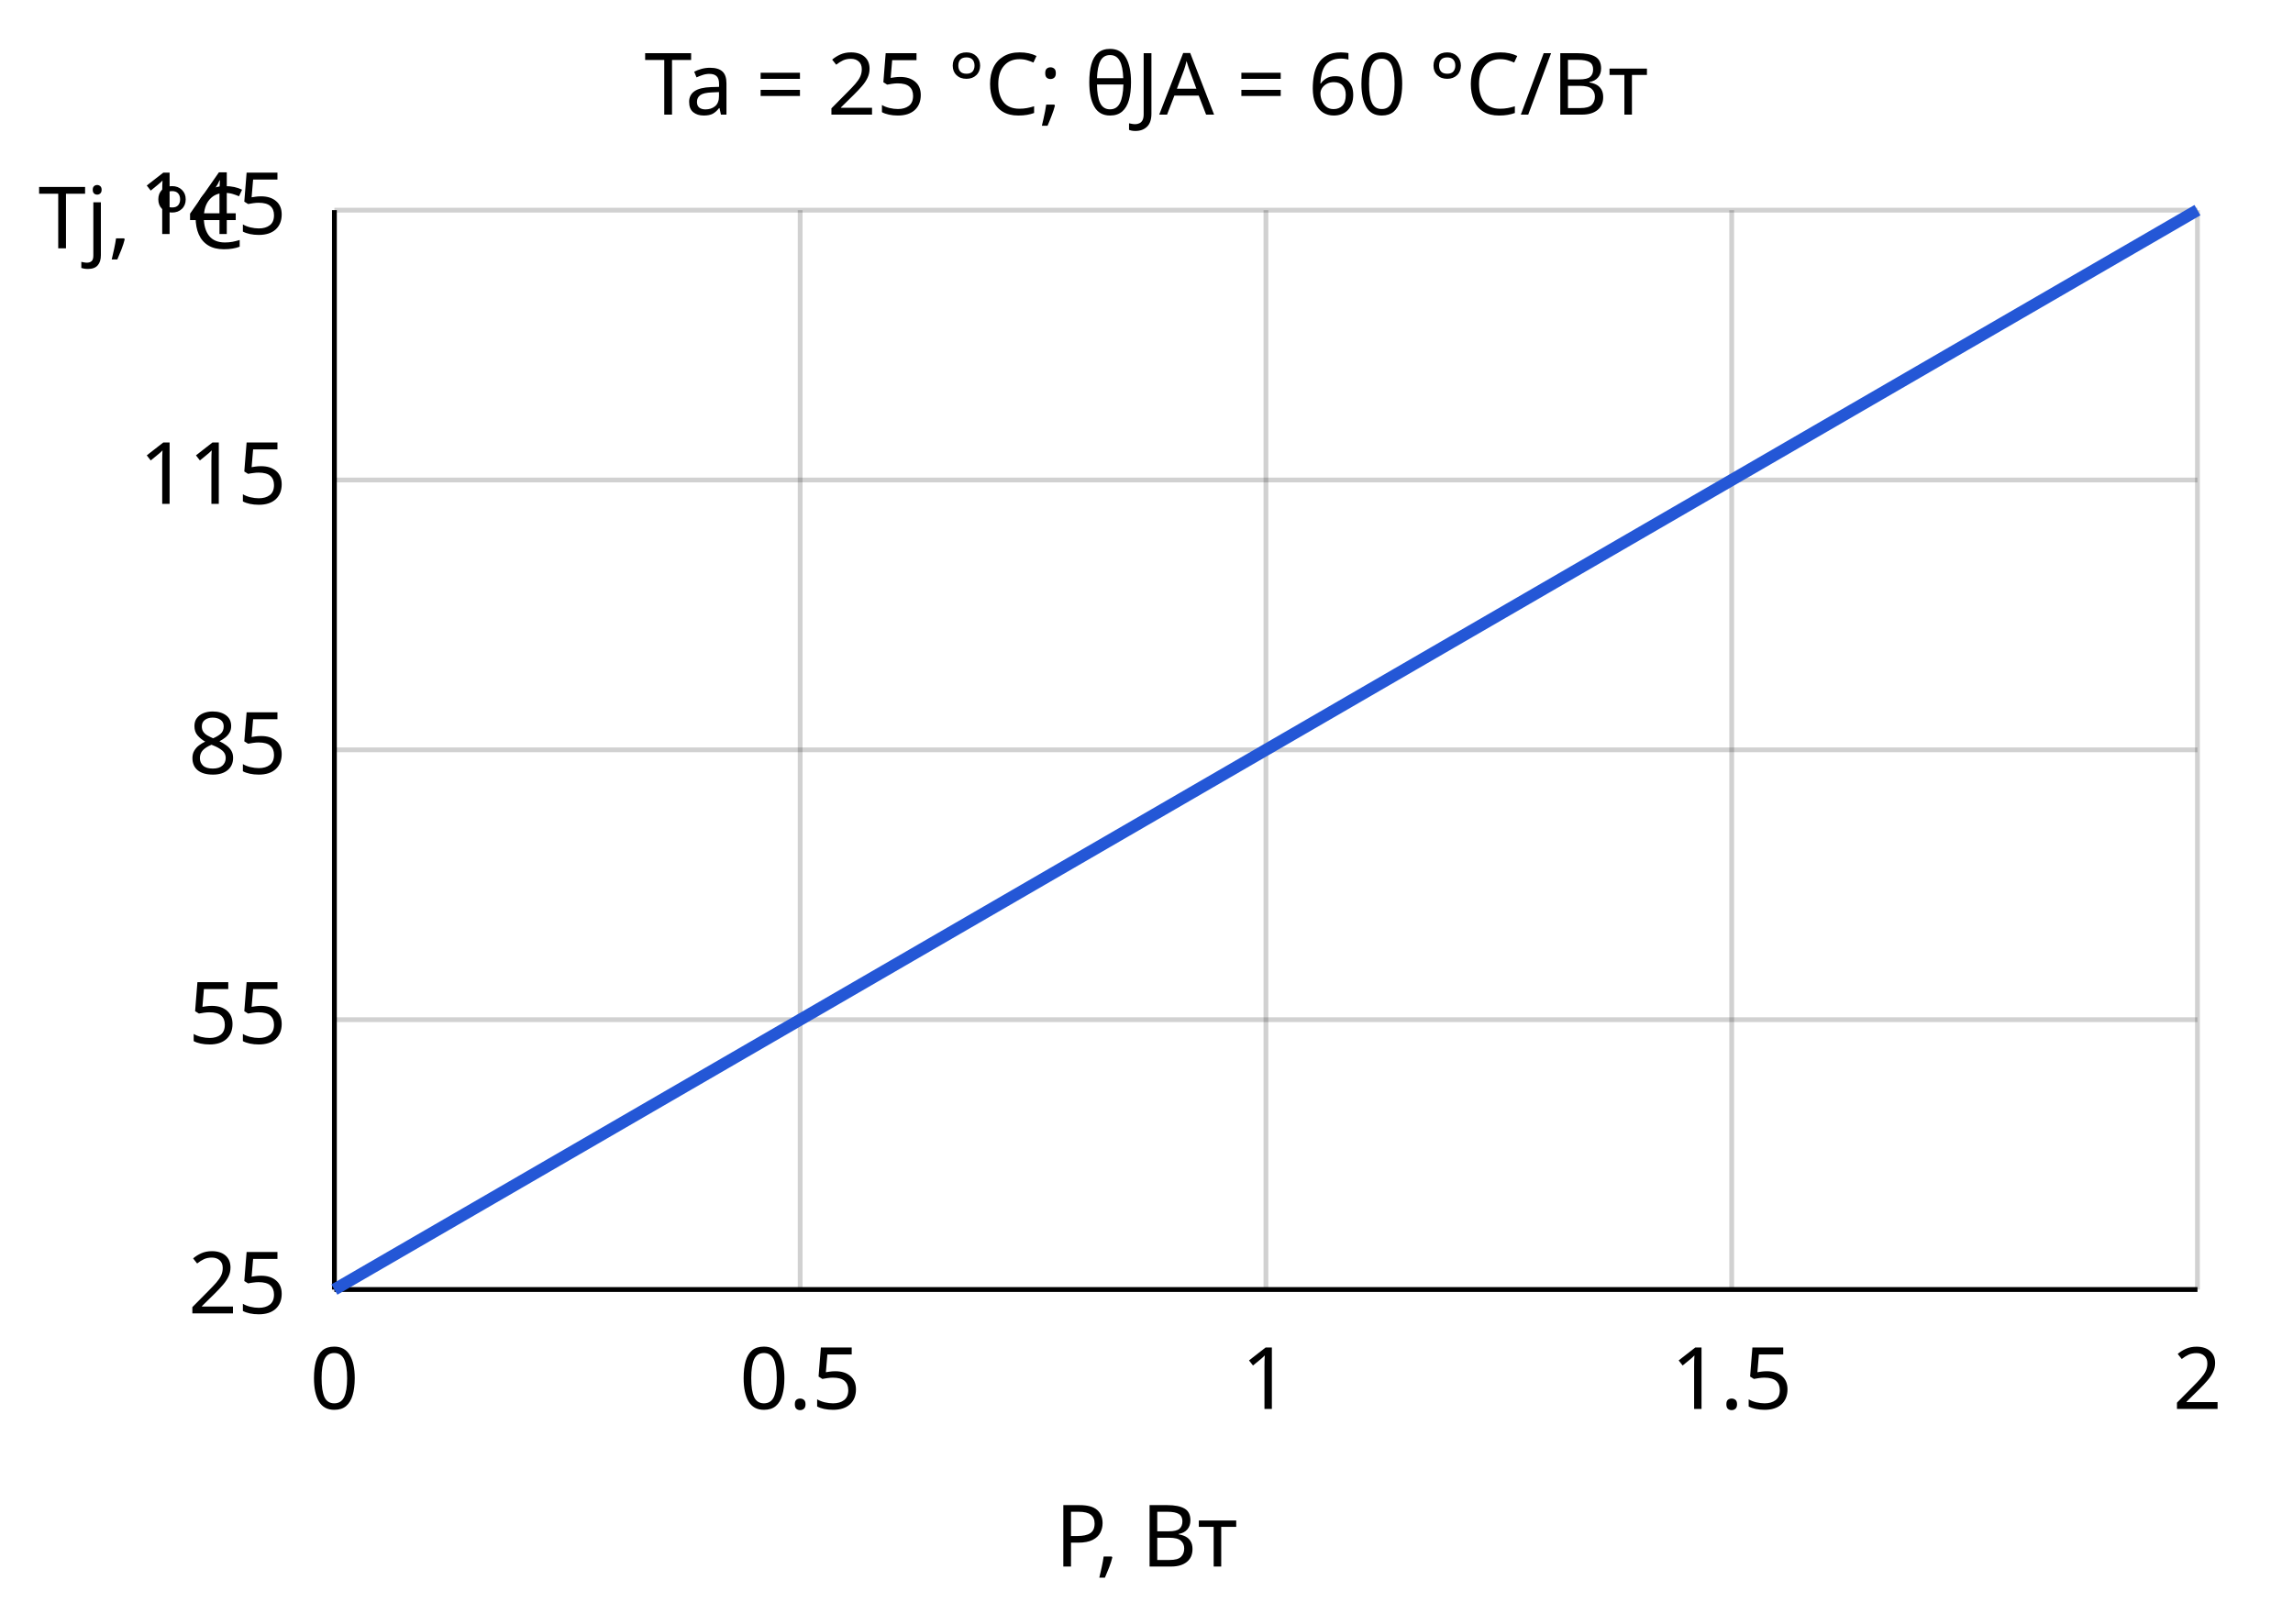
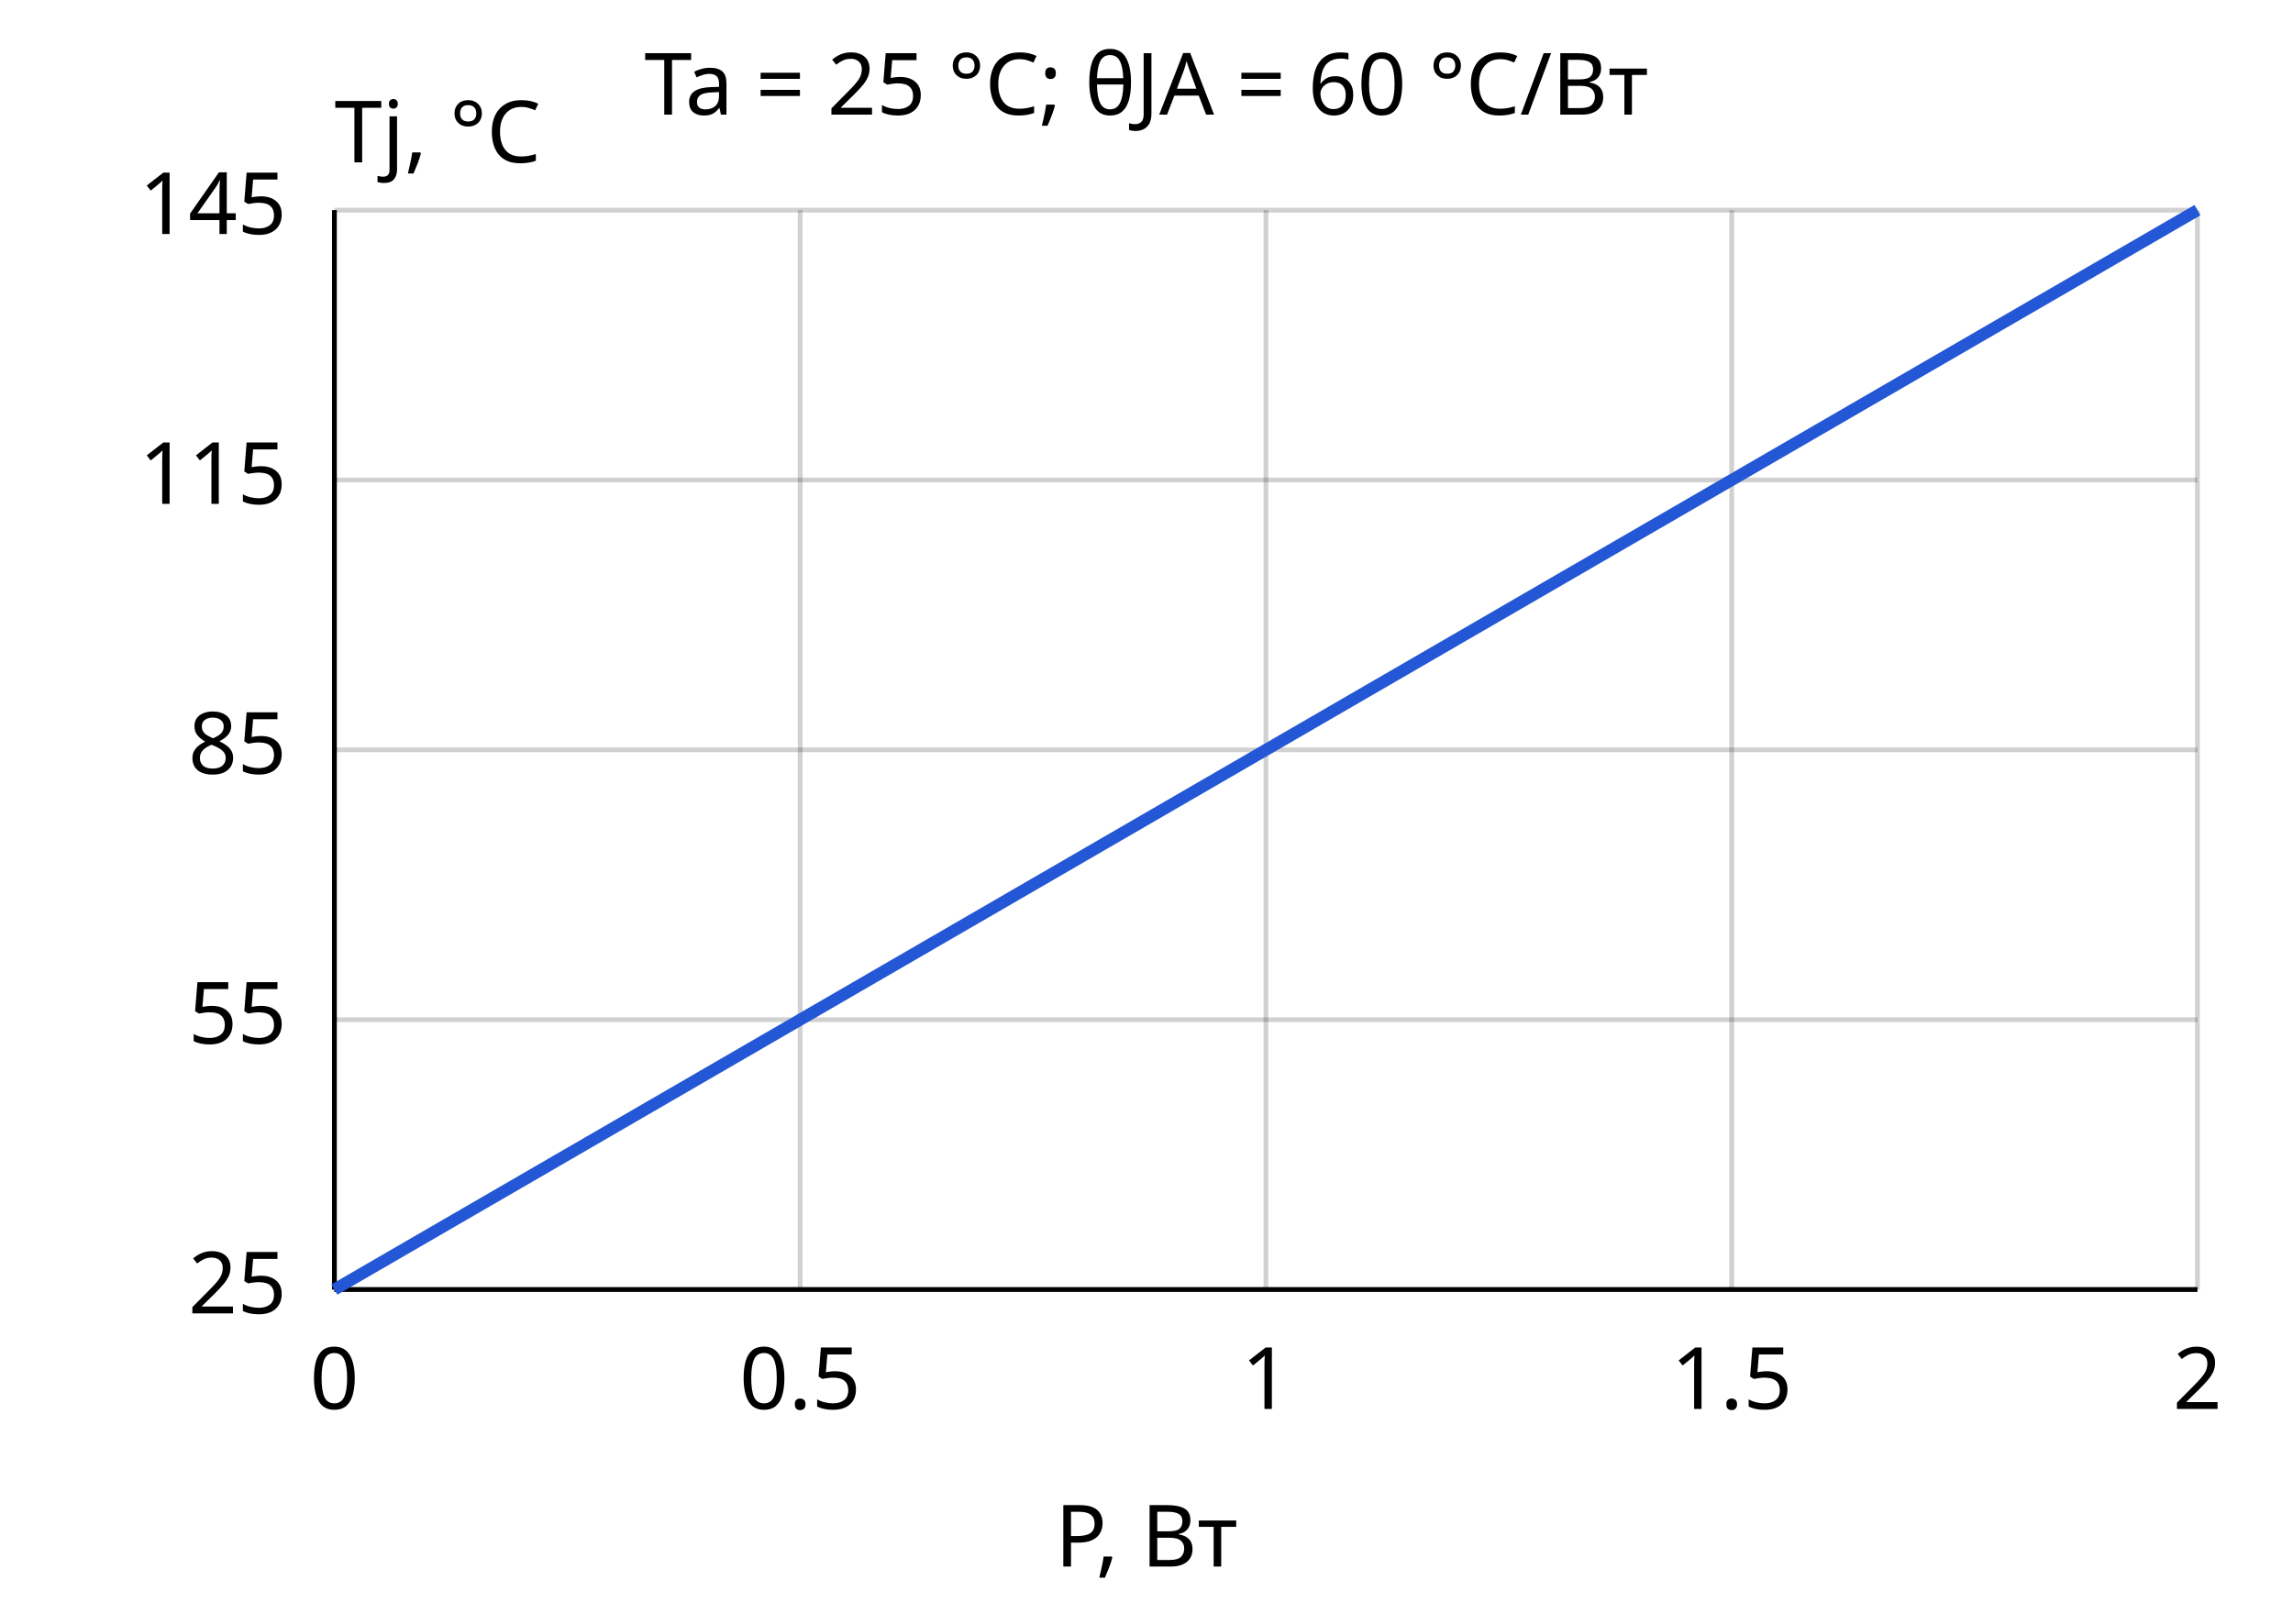
<svg xmlns="http://www.w3.org/2000/svg" viewBox="0 0 480 340" role="img">
  <defs>
    <marker id="arrow" viewBox="0 0 10 10" refX="8" refY="5" markerWidth="7" markerHeight="7" orient="auto-start-reverse">
      <path d="M0 0L10 5L0 10" fill="currentColor" />
    </marker>
  </defs>
  <g font-family="system-ui" font-size="18" fill="currentColor" stroke="none">
    <text x="240" y="24" text-anchor="middle">Ta = 25 °C; θJA = 60 °C/Вт</text>
    <text x="240" y="328" text-anchor="middle">P, Вт</text>
-     <text x="8" y="52">Tj, °C</text>
+     <text x="70" y="34">Tj, °C</text>
    <line x1="70" y1="44" x2="70" y2="270" stroke="currentColor" opacity=".18" />
    <line x1="70" y1="270" x2="460" y2="270" stroke="currentColor" opacity=".18" />
    <text x="70" y="295" text-anchor="middle">0</text>
    <text x="60" y="275" text-anchor="end">25</text>
    <line x1="167.5" y1="44" x2="167.5" y2="270" stroke="currentColor" opacity=".18" />
    <line x1="70" y1="213.5" x2="460" y2="213.5" stroke="currentColor" opacity=".18" />
    <text x="167.5" y="295" text-anchor="middle">0.5</text>
    <text x="60" y="218.5" text-anchor="end">55</text>
    <line x1="265" y1="44" x2="265" y2="270" stroke="currentColor" opacity=".18" />
    <line x1="70" y1="157" x2="460" y2="157" stroke="currentColor" opacity=".18" />
    <text x="265" y="295" text-anchor="middle">1</text>
    <text x="60" y="162" text-anchor="end">85</text>
    <line x1="362.5" y1="44" x2="362.5" y2="270" stroke="currentColor" opacity=".18" />
    <line x1="70" y1="100.5" x2="460" y2="100.5" stroke="currentColor" opacity=".18" />
    <text x="362.5" y="295" text-anchor="middle">1.5</text>
    <text x="60" y="105.5" text-anchor="end">115</text>
    <line x1="460" y1="44" x2="460" y2="270" stroke="currentColor" opacity=".18" />
    <line x1="70" y1="44" x2="460" y2="44" stroke="currentColor" opacity=".18" />
    <text x="460" y="295" text-anchor="middle">2</text>
    <text x="60" y="49" text-anchor="end">145</text>
    <line x1="70" y1="44" x2="70" y2="270" stroke="currentColor" />
    <line x1="70" y1="270" x2="460" y2="270" stroke="currentColor" />
    <polyline points="70.00,270.00 71.95,268.87 73.90,267.74 75.85,266.61 77.80,265.48 79.75,264.35 81.70,263.22 83.65,262.09 85.60,260.96 87.55,259.83 89.50,258.70 91.45,257.57 93.40,256.44 95.35,255.31 97.30,254.18 99.25,253.05 101.20,251.92 103.15,250.79 105.10,249.66 107.05,248.53 109.00,247.40 110.95,246.27 112.90,245.14 114.85,244.01 116.80,242.88 118.75,241.75 120.70,240.62 122.65,239.49 124.60,238.36 126.55,237.23 128.50,236.10 130.45,234.97 132.40,233.84 134.35,232.71 136.30,231.58 138.25,230.45 140.20,229.32 142.15,228.19 144.10,227.06 146.05,225.93 148.00,224.80 149.95,223.67 151.90,222.54 153.85,221.41 155.80,220.28 157.75,219.15 159.70,218.02 161.65,216.89 163.60,215.76 165.55,214.63 167.50,213.50 169.45,212.37 171.40,211.24 173.35,210.11 175.30,208.98 177.25,207.85 179.20,206.72 181.15,205.59 183.10,204.46 185.05,203.33 187.00,202.20 188.95,201.07 190.90,199.94 192.85,198.81 194.80,197.68 196.75,196.55 198.70,195.42 200.65,194.29 202.60,193.16 204.55,192.03 206.50,190.90 208.45,189.77 210.40,188.64 212.35,187.51 214.30,186.38 216.25,185.25 218.20,184.12 220.15,182.99 222.10,181.86 224.05,180.73 226.00,179.60 227.95,178.47 229.90,177.34 231.85,176.21 233.80,175.08 235.75,173.95 237.70,172.82 239.65,171.69 241.60,170.56 243.55,169.43 245.50,168.30 247.45,167.17 249.40,166.04 251.35,164.91 253.30,163.78 255.25,162.65 257.20,161.52 259.15,160.39 261.10,159.26 263.05,158.13 265.00,157.00 266.95,155.87 268.90,154.74 270.85,153.61 272.80,152.48 274.75,151.35 276.70,150.22 278.65,149.09 280.60,147.96 282.55,146.83 284.50,145.70 286.45,144.57 288.40,143.44 290.35,142.31 292.30,141.18 294.25,140.05 296.20,138.92 298.15,137.79 300.10,136.66 302.05,135.53 304.00,134.40 305.95,133.27 307.90,132.14 309.85,131.01 311.80,129.88 313.75,128.75 315.70,127.62 317.65,126.49 319.60,125.36 321.55,124.23 323.50,123.10 325.45,121.97 327.40,120.84 329.35,119.71 331.30,118.58 333.25,117.45 335.20,116.32 337.15,115.19 339.10,114.06 341.05,112.93 343.00,111.80 344.95,110.67 346.90,109.54 348.85,108.41 350.80,107.28 352.75,106.15 354.70,105.02 356.65,103.89 358.60,102.76 360.55,101.63 362.50,100.50 364.45,99.37 366.40,98.24 368.35,97.11 370.30,95.98 372.25,94.85 374.20,93.72 376.15,92.59 378.10,91.46 380.05,90.33 382.00,89.20 383.95,88.07 385.90,86.94 387.85,85.81 389.80,84.68 391.75,83.55 393.70,82.42 395.65,81.29 397.60,80.16 399.55,79.03 401.50,77.90 403.45,76.77 405.40,75.64 407.35,74.51 409.30,73.38 411.25,72.25 413.20,71.12 415.15,69.99 417.10,68.86 419.05,67.73 421.00,66.60 422.95,65.47 424.90,64.34 426.85,63.21 428.80,62.08 430.75,60.95 432.70,59.82 434.65,58.69 436.60,57.56 438.55,56.43 440.50,55.30 442.45,54.17 444.40,53.04 446.35,51.91 448.30,50.78 450.25,49.65 452.20,48.52 454.15,47.39 456.10,46.26 458.05,45.13 460.00,44.00" fill="none" stroke="var(--accent, #2457d6)" stroke-width="2.5" stroke-dasharray="" />
  </g>
</svg>
